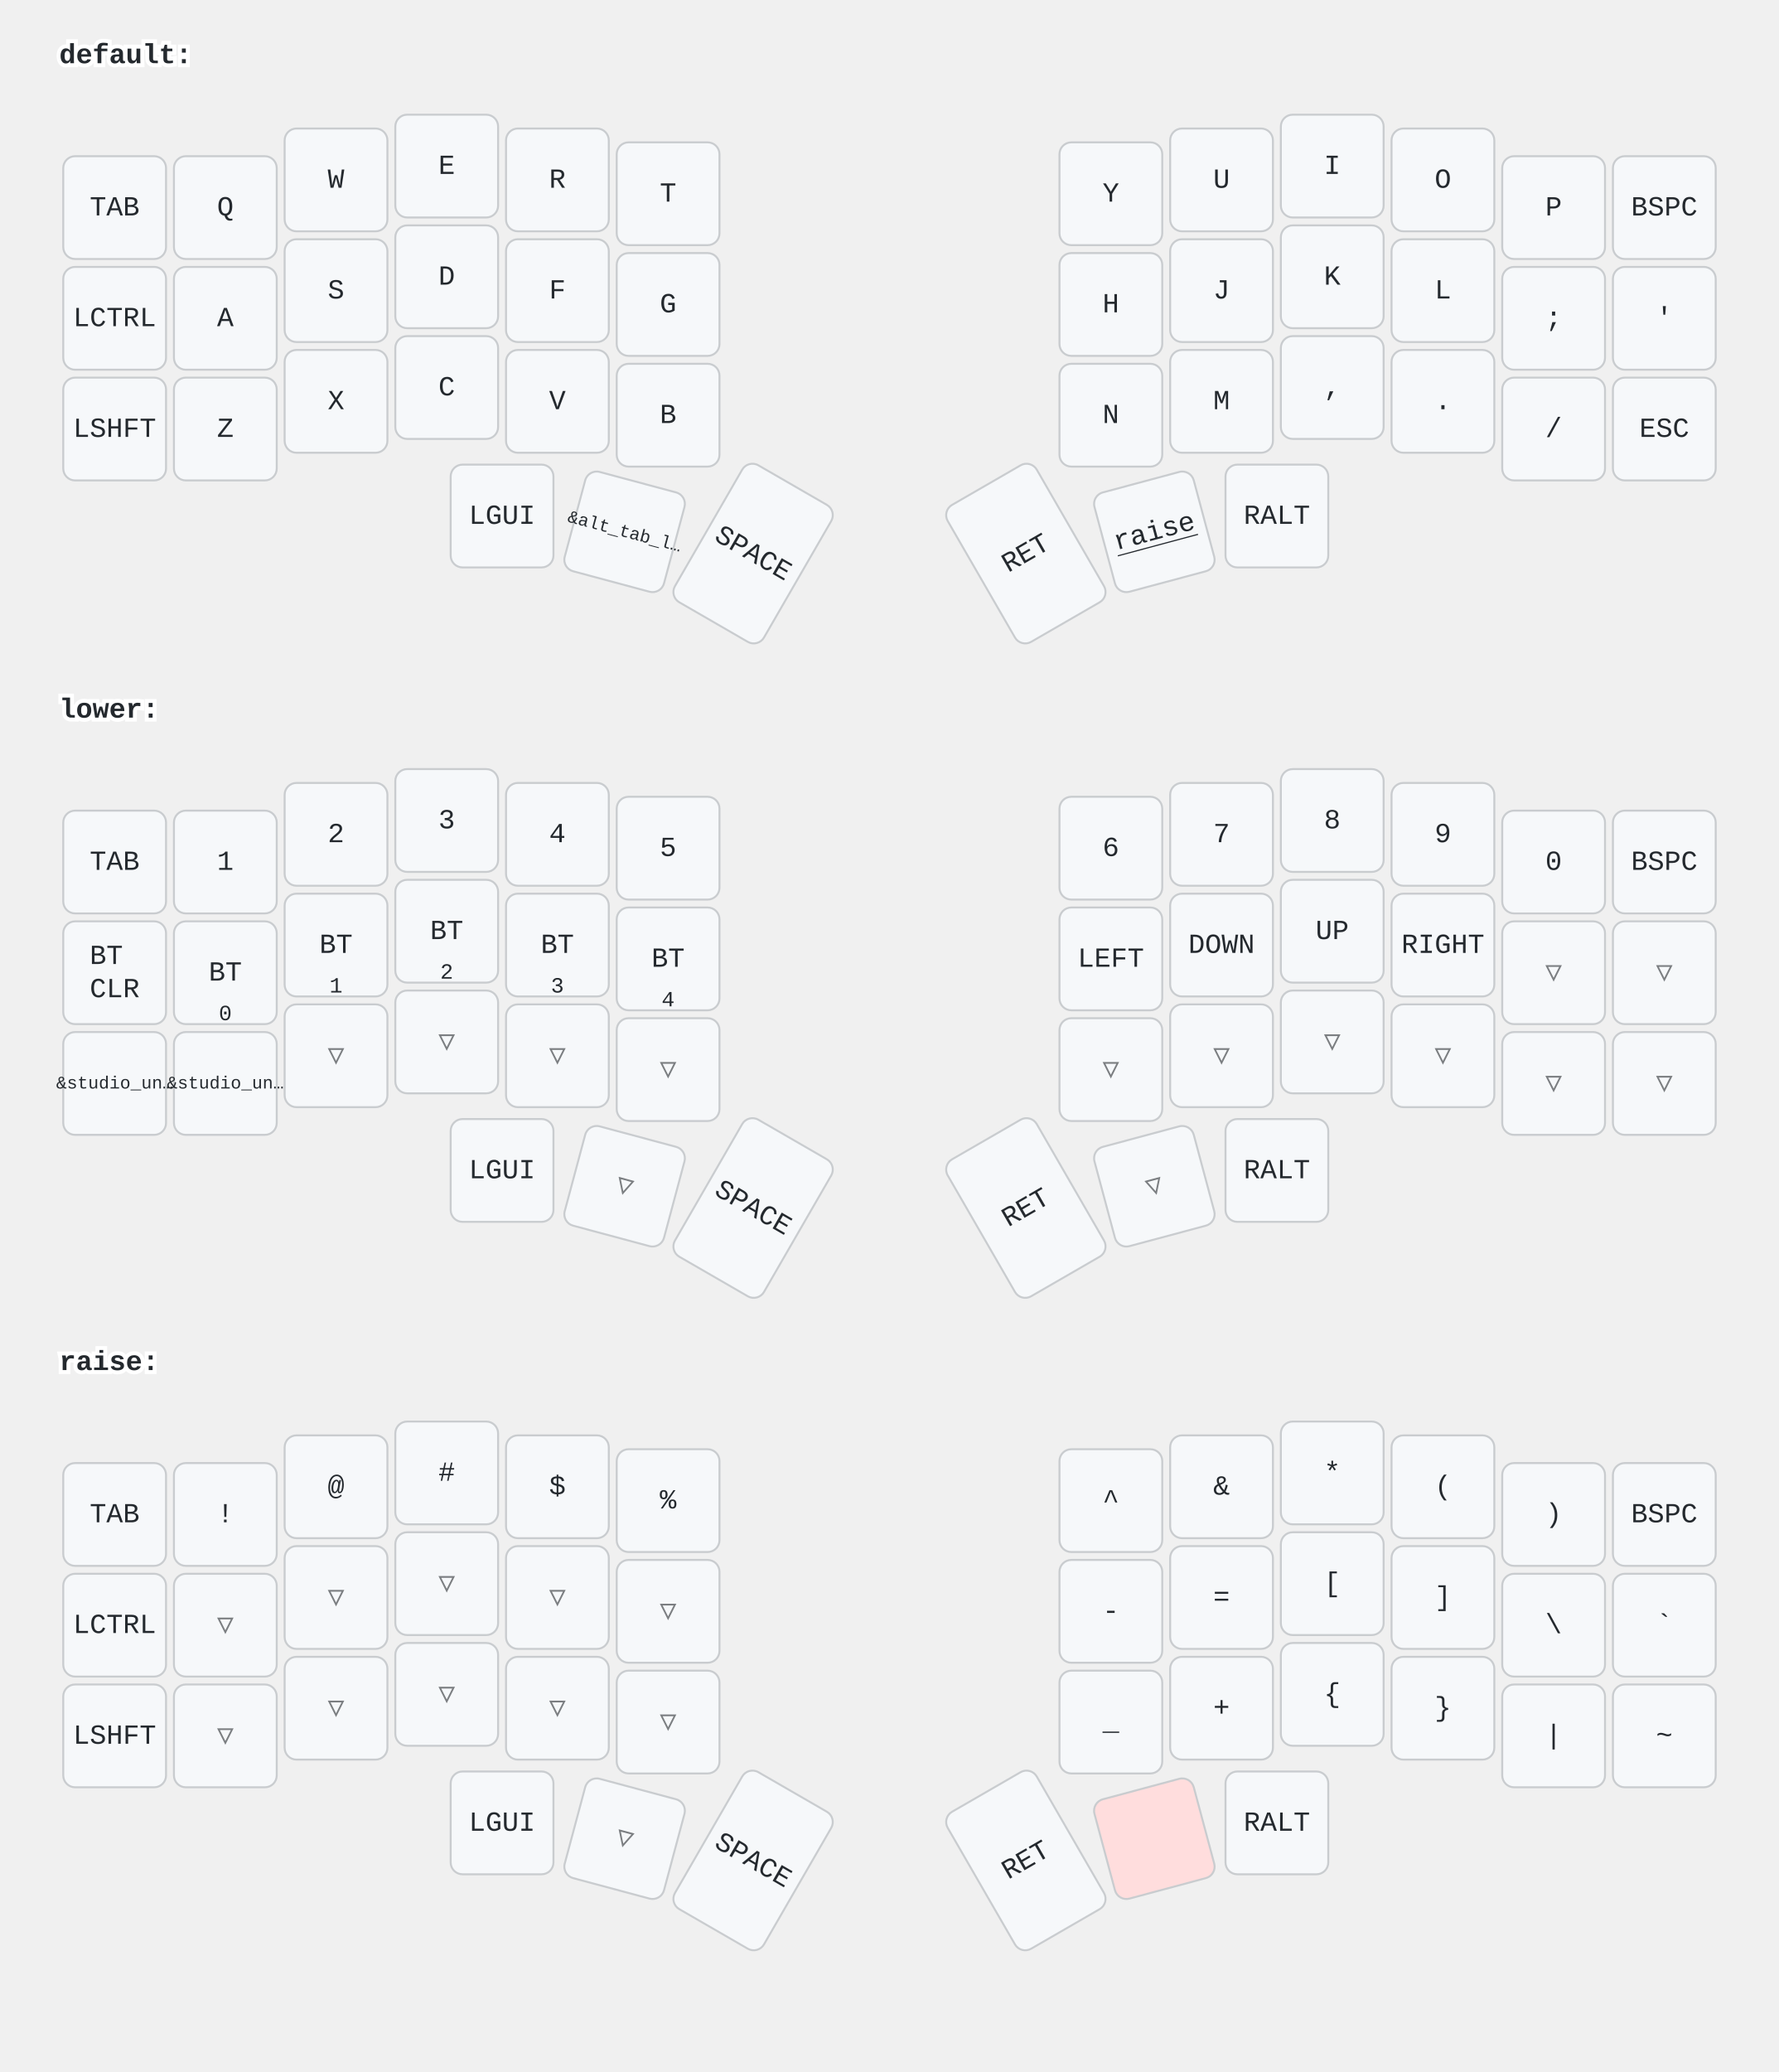
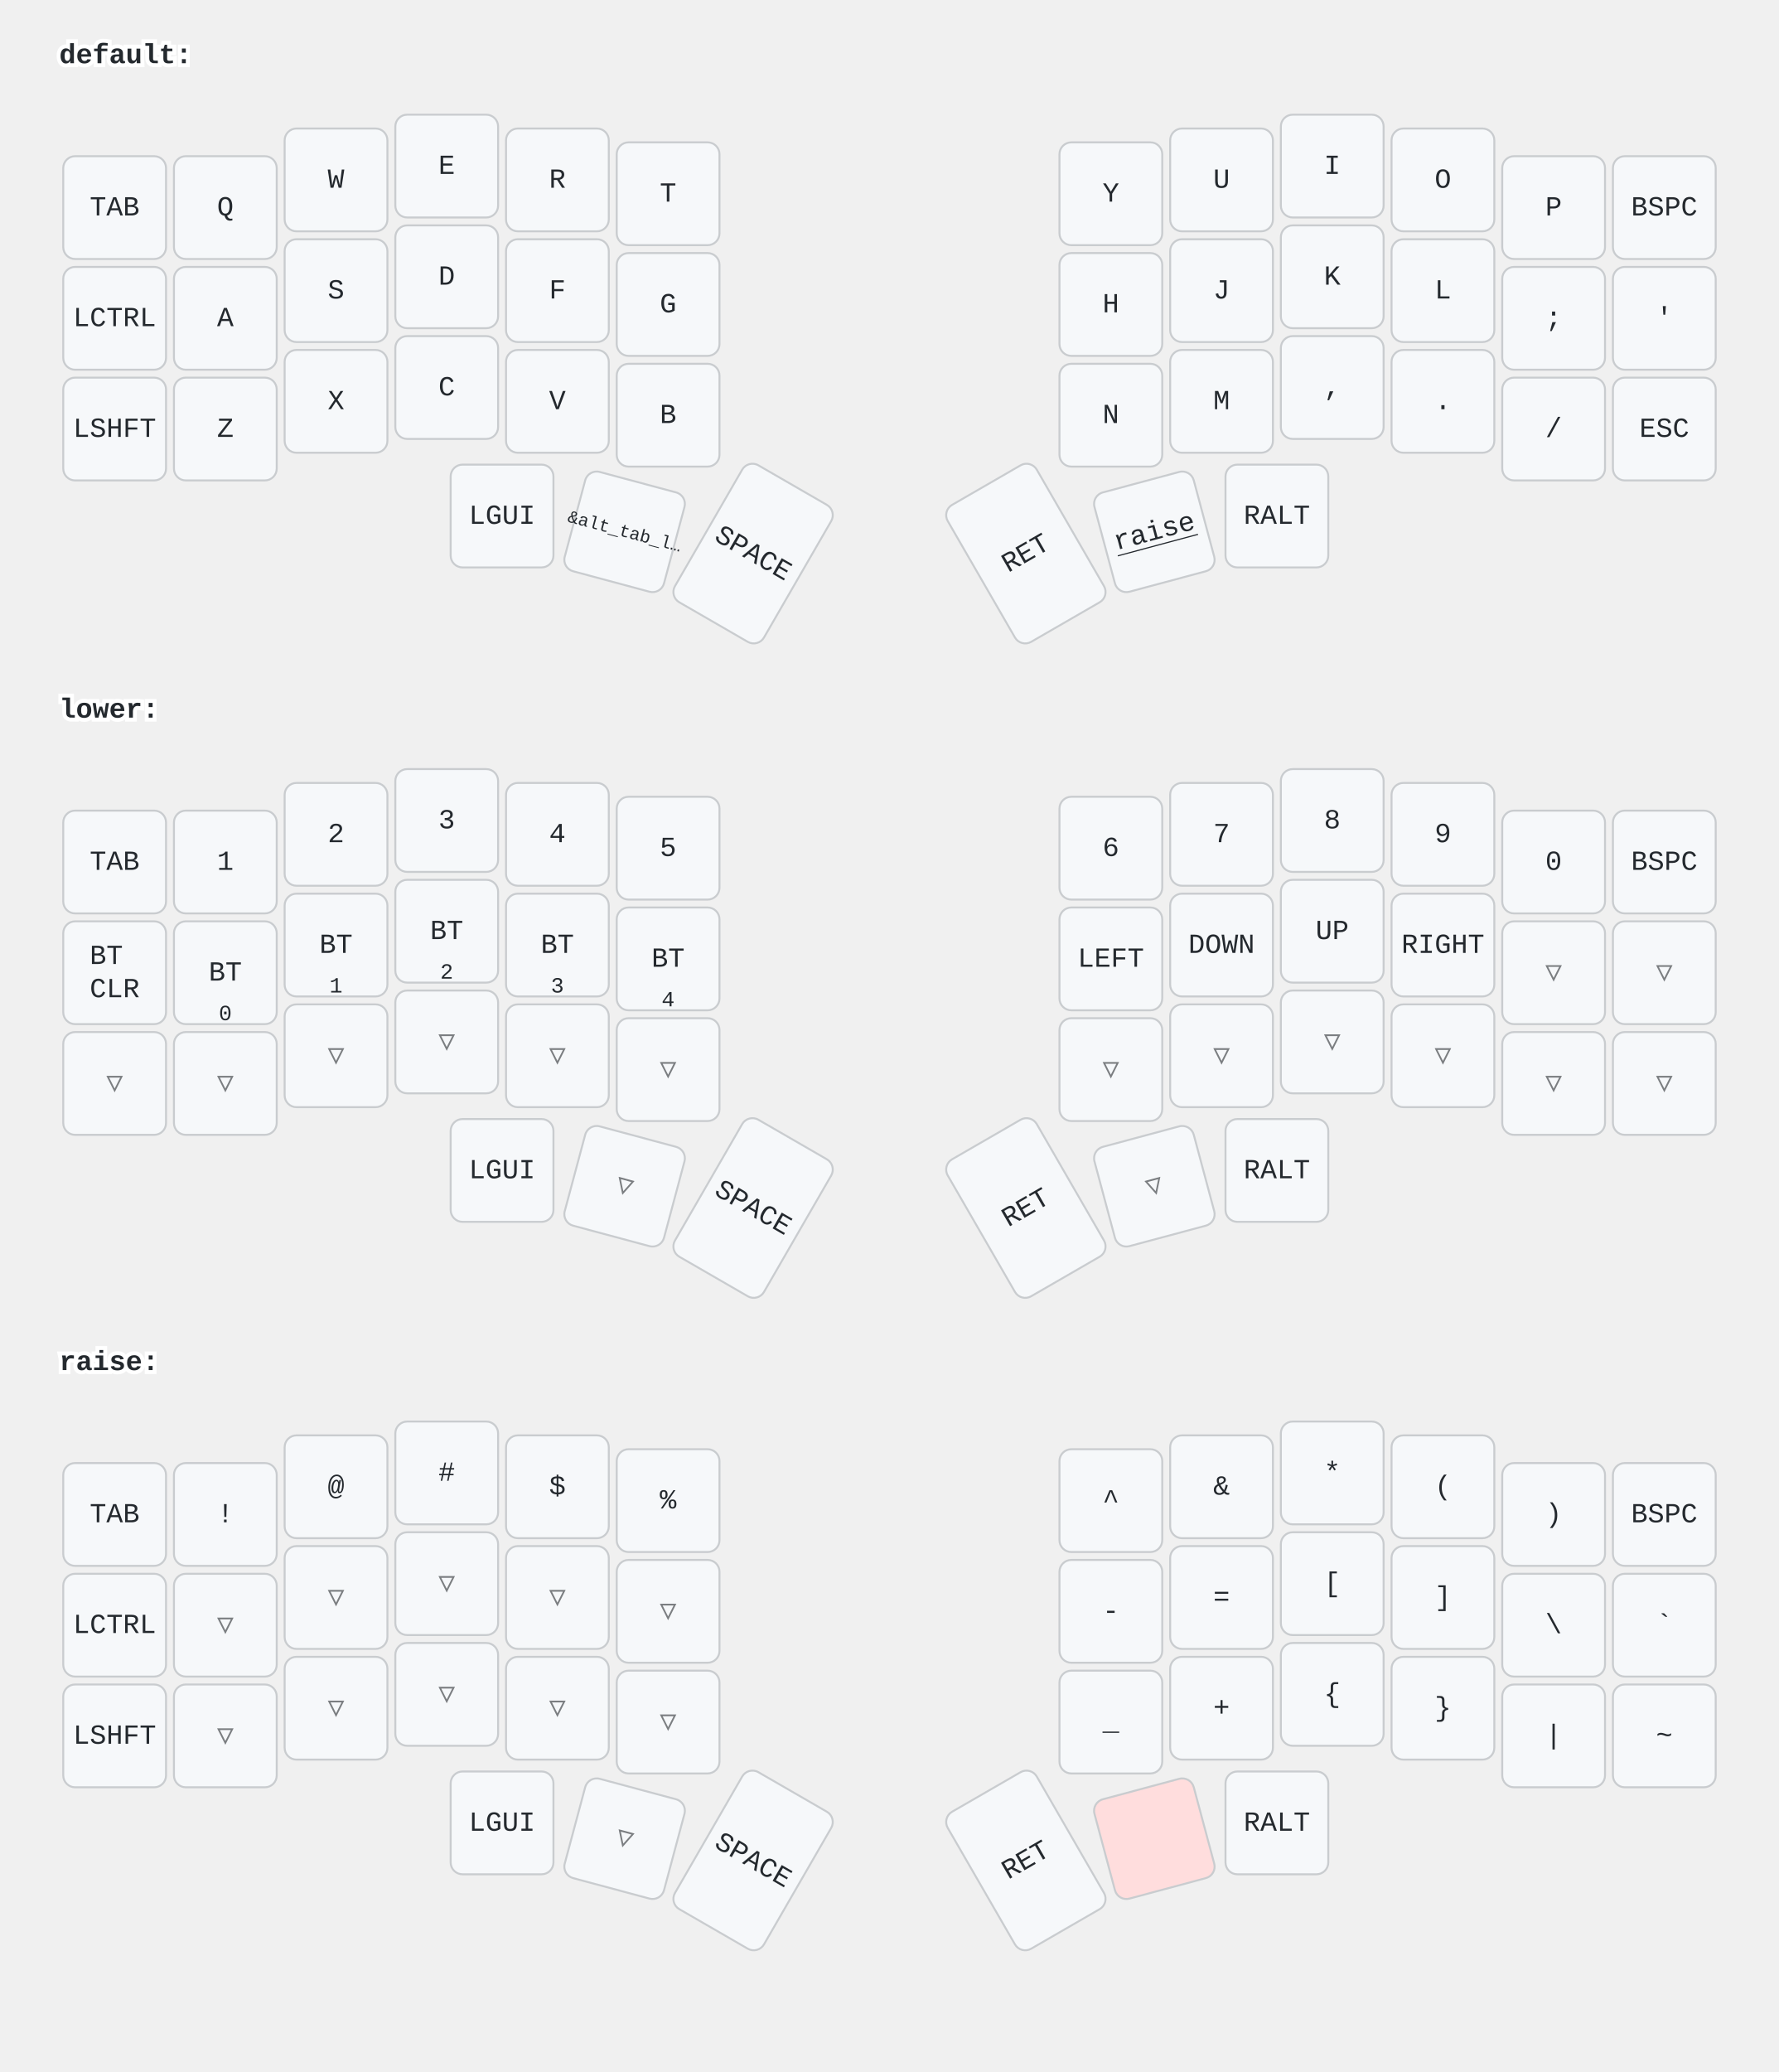
<svg xmlns="http://www.w3.org/2000/svg" width="900" height="1048" viewBox="0 0 900 1048" class="keymap">
  <style>/* inherit to force styles through use tags */
svg path {
    fill: inherit;
}

/* font and background color specifications */
svg.keymap {
    font-family: SFMono-Regular,Consolas,Liberation Mono,Menlo,monospace;
    font-size: 14px;
    font-kerning: normal;
    text-rendering: optimizeLegibility;
    fill: #24292e;
}

/* default key styling */
rect.key {
    fill: #f6f8fa;
}

rect.key, rect.combo {
    stroke: #c9cccf;
    stroke-width: 1;
}

/* default key side styling, only used is draw_key_sides is set */
rect.side {
    filter: brightness(90%);
}

/* color accent for combo boxes */
rect.combo, rect.combo-separate {
    fill: #cdf;
}

/* color accent for held keys */
rect.held, rect.combo.held {
    fill: #fdd;
}

/* color accent for ghost (optional) keys */
rect.ghost, rect.combo.ghost {
    stroke-dasharray: 4, 4;
    stroke-width: 2;
}

text {
    text-anchor: middle;
    dominant-baseline: middle;
}

/* styling for layer labels */
text.label {
    font-weight: bold;
    text-anchor: start;
    stroke: white;
    stroke-width: 4;
    paint-order: stroke;
}

/* styling for optional footer */
text.footer {
    text-anchor: end;
    dominant-baseline: auto;
    stroke: white;
    stroke-width: 4;
    paint-order: stroke;
}

/* styling for combo tap, and key non-tap label text */
text.combo, text.hold, text.shifted, text.left, text.right, text.tl, text.tr, text.bl, text.br {
    font-size: 11px;
}

text.hold, text.bl, text.br {
    text-anchor: middle;
    dominant-baseline: auto;
}

text.shifted, text.tl, text.tr {
    text-anchor: middle;
    dominant-baseline: hanging;
}

text.left, text.tl, text.bl {
    text-anchor: start;
}

text.right, text.tr, text.br {
    text-anchor: end;
}

text.layer-activator {
    text-decoration: underline;
}

/* styling for hold/shifted label text in combo box */
text.combo.hold, text.combo.shifted, text.combo.left, text.combo.right {
    font-size: 8px;
}

/* lighter symbol for transparent keys */
text.trans {
    fill: #7b7e81;
}

/* styling for combo dendrons */
path.combo {
    stroke-width: 1;
    stroke: gray;
    fill: none;
}

/* Start Tabler Icons Cleanup */
/* cannot use height/width with glyphs */
.icon-tabler &gt; path {
    fill: inherit;
    stroke: inherit;
    stroke-width: 2;
}
/* hide tabler's default box */
.icon-tabler &gt; path[stroke="none"][fill="none"] {
    visibility: hidden;
}
/* End Tabler Icons Cleanup */
</style>
  <g transform="translate(30, 0)" class="layer-default">
    <text x="0" y="28" class="label" id="default">default:</text>
    <g transform="translate(0, 56)">
      <g transform="translate(28, 49)" class="key keypos-0">
        <rect rx="6" ry="6" x="-26" y="-26" width="52" height="52" class="key" />
        <text x="0" y="0" class="key tap">TAB</text>
      </g>
      <g transform="translate(84, 49)" class="key keypos-1">
        <rect rx="6" ry="6" x="-26" y="-26" width="52" height="52" class="key" />
        <text x="0" y="0" class="key tap">Q</text>
      </g>
      <g transform="translate(140, 35)" class="key keypos-2">
        <rect rx="6" ry="6" x="-26" y="-26" width="52" height="52" class="key" />
        <text x="0" y="0" class="key tap">W</text>
      </g>
      <g transform="translate(196, 28)" class="key keypos-3">
        <rect rx="6" ry="6" x="-26" y="-26" width="52" height="52" class="key" />
        <text x="0" y="0" class="key tap">E</text>
      </g>
      <g transform="translate(252, 35)" class="key keypos-4">
        <rect rx="6" ry="6" x="-26" y="-26" width="52" height="52" class="key" />
        <text x="0" y="0" class="key tap">R</text>
      </g>
      <g transform="translate(308, 42)" class="key keypos-5">
        <rect rx="6" ry="6" x="-26" y="-26" width="52" height="52" class="key" />
        <text x="0" y="0" class="key tap">T</text>
      </g>
      <g transform="translate(532, 42)" class="key keypos-6">
        <rect rx="6" ry="6" x="-26" y="-26" width="52" height="52" class="key" />
        <text x="0" y="0" class="key tap">Y</text>
      </g>
      <g transform="translate(588, 35)" class="key keypos-7">
        <rect rx="6" ry="6" x="-26" y="-26" width="52" height="52" class="key" />
        <text x="0" y="0" class="key tap">U</text>
      </g>
      <g transform="translate(644, 28)" class="key keypos-8">
        <rect rx="6" ry="6" x="-26" y="-26" width="52" height="52" class="key" />
        <text x="0" y="0" class="key tap">I</text>
      </g>
      <g transform="translate(700, 35)" class="key keypos-9">
        <rect rx="6" ry="6" x="-26" y="-26" width="52" height="52" class="key" />
        <text x="0" y="0" class="key tap">O</text>
      </g>
      <g transform="translate(756, 49)" class="key keypos-10">
        <rect rx="6" ry="6" x="-26" y="-26" width="52" height="52" class="key" />
        <text x="0" y="0" class="key tap">P</text>
      </g>
      <g transform="translate(812, 49)" class="key keypos-11">
        <rect rx="6" ry="6" x="-26" y="-26" width="52" height="52" class="key" />
        <text x="0" y="0" class="key tap">BSPC</text>
      </g>
      <g transform="translate(28, 105)" class="key keypos-12">
        <rect rx="6" ry="6" x="-26" y="-26" width="52" height="52" class="key" />
        <text x="0" y="0" class="key tap">LCTRL</text>
      </g>
      <g transform="translate(84, 105)" class="key keypos-13">
        <rect rx="6" ry="6" x="-26" y="-26" width="52" height="52" class="key" />
        <text x="0" y="0" class="key tap">A</text>
      </g>
      <g transform="translate(140, 91)" class="key keypos-14">
        <rect rx="6" ry="6" x="-26" y="-26" width="52" height="52" class="key" />
        <text x="0" y="0" class="key tap">S</text>
      </g>
      <g transform="translate(196, 84)" class="key keypos-15">
        <rect rx="6" ry="6" x="-26" y="-26" width="52" height="52" class="key" />
        <text x="0" y="0" class="key tap">D</text>
      </g>
      <g transform="translate(252, 91)" class="key keypos-16">
        <rect rx="6" ry="6" x="-26" y="-26" width="52" height="52" class="key" />
        <text x="0" y="0" class="key tap">F</text>
      </g>
      <g transform="translate(308, 98)" class="key keypos-17">
        <rect rx="6" ry="6" x="-26" y="-26" width="52" height="52" class="key" />
        <text x="0" y="0" class="key tap">G</text>
      </g>
      <g transform="translate(532, 98)" class="key keypos-18">
        <rect rx="6" ry="6" x="-26" y="-26" width="52" height="52" class="key" />
        <text x="0" y="0" class="key tap">H</text>
      </g>
      <g transform="translate(588, 91)" class="key keypos-19">
        <rect rx="6" ry="6" x="-26" y="-26" width="52" height="52" class="key" />
        <text x="0" y="0" class="key tap">J</text>
      </g>
      <g transform="translate(644, 84)" class="key keypos-20">
        <rect rx="6" ry="6" x="-26" y="-26" width="52" height="52" class="key" />
        <text x="0" y="0" class="key tap">K</text>
      </g>
      <g transform="translate(700, 91)" class="key keypos-21">
        <rect rx="6" ry="6" x="-26" y="-26" width="52" height="52" class="key" />
        <text x="0" y="0" class="key tap">L</text>
      </g>
      <g transform="translate(756, 105)" class="key keypos-22">
        <rect rx="6" ry="6" x="-26" y="-26" width="52" height="52" class="key" />
        <text x="0" y="0" class="key tap">;</text>
      </g>
      <g transform="translate(812, 105)" class="key keypos-23">
        <rect rx="6" ry="6" x="-26" y="-26" width="52" height="52" class="key" />
        <text x="0" y="0" class="key tap">'</text>
      </g>
      <g transform="translate(28, 161)" class="key keypos-24">
        <rect rx="6" ry="6" x="-26" y="-26" width="52" height="52" class="key" />
        <text x="0" y="0" class="key tap">LSHFT</text>
      </g>
      <g transform="translate(84, 161)" class="key keypos-25">
        <rect rx="6" ry="6" x="-26" y="-26" width="52" height="52" class="key" />
        <text x="0" y="0" class="key tap">Z</text>
      </g>
      <g transform="translate(140, 147)" class="key keypos-26">
        <rect rx="6" ry="6" x="-26" y="-26" width="52" height="52" class="key" />
        <text x="0" y="0" class="key tap">X</text>
      </g>
      <g transform="translate(196, 140)" class="key keypos-27">
        <rect rx="6" ry="6" x="-26" y="-26" width="52" height="52" class="key" />
        <text x="0" y="0" class="key tap">C</text>
      </g>
      <g transform="translate(252, 147)" class="key keypos-28">
        <rect rx="6" ry="6" x="-26" y="-26" width="52" height="52" class="key" />
        <text x="0" y="0" class="key tap">V</text>
      </g>
      <g transform="translate(308, 154)" class="key keypos-29">
        <rect rx="6" ry="6" x="-26" y="-26" width="52" height="52" class="key" />
        <text x="0" y="0" class="key tap">B</text>
      </g>
      <g transform="translate(532, 154)" class="key keypos-30">
        <rect rx="6" ry="6" x="-26" y="-26" width="52" height="52" class="key" />
        <text x="0" y="0" class="key tap">N</text>
      </g>
      <g transform="translate(588, 147)" class="key keypos-31">
        <rect rx="6" ry="6" x="-26" y="-26" width="52" height="52" class="key" />
        <text x="0" y="0" class="key tap">M</text>
      </g>
      <g transform="translate(644, 140)" class="key keypos-32">
        <rect rx="6" ry="6" x="-26" y="-26" width="52" height="52" class="key" />
        <text x="0" y="0" class="key tap">,</text>
      </g>
      <g transform="translate(700, 147)" class="key keypos-33">
        <rect rx="6" ry="6" x="-26" y="-26" width="52" height="52" class="key" />
        <text x="0" y="0" class="key tap">.</text>
      </g>
      <g transform="translate(756, 161)" class="key keypos-34">
        <rect rx="6" ry="6" x="-26" y="-26" width="52" height="52" class="key" />
        <text x="0" y="0" class="key tap">/</text>
      </g>
      <g transform="translate(812, 161)" class="key keypos-35">
        <rect rx="6" ry="6" x="-26" y="-26" width="52" height="52" class="key" />
        <text x="0" y="0" class="key tap">ESC</text>
      </g>
      <g transform="translate(224, 205)" class="key keypos-36">
        <rect rx="6" ry="6" x="-26" y="-26" width="52" height="52" class="key" />
        <text x="0" y="0" class="key tap">LGUI</text>
      </g>
      <g transform="translate(286, 213) rotate(15.0)" class="key keypos-37">
        <rect rx="6" ry="6" x="-26" y="-26" width="52" height="52" class="key" />
        <text x="0" y="0" class="key tap">
          <tspan style="font-size: 64%">&amp;alt_tab_l…</tspan>
        </text>
      </g>
      <g transform="translate(351, 224) rotate(30.0)" class="key keypos-38">
        <rect rx="6" ry="6" x="-26" y="-40" width="52" height="80" class="key" />
        <text x="0" y="0" class="key tap">SPACE</text>
      </g>
      <g transform="translate(489, 224) rotate(-30.0)" class="key keypos-39">
        <rect rx="6" ry="6" x="-26" y="-40" width="52" height="80" class="key" />
        <text x="0" y="0" class="key tap">RET</text>
      </g>
      <g transform="translate(554, 213) rotate(-15.0)" class="key keypos-40">
        <rect rx="6" ry="6" x="-26" y="-26" width="52" height="52" class="key" />
        <a href="#raise">
          <text x="0" y="0" class="key tap layer-activator">raise</text>
        </a>
      </g>
      <g transform="translate(616, 205)" class="key keypos-41">
        <rect rx="6" ry="6" x="-26" y="-26" width="52" height="52" class="key" />
        <text x="0" y="0" class="key tap">RALT</text>
      </g>
    </g>
  </g>
  <g transform="translate(30, 331)" class="layer-lower">
    <text x="0" y="28" class="label" id="lower">lower:</text>
    <g transform="translate(0, 56)">
      <g transform="translate(28, 49)" class="key keypos-0">
        <rect rx="6" ry="6" x="-26" y="-26" width="52" height="52" class="key" />
        <text x="0" y="0" class="key tap">TAB</text>
      </g>
      <g transform="translate(84, 49)" class="key keypos-1">
        <rect rx="6" ry="6" x="-26" y="-26" width="52" height="52" class="key" />
        <text x="0" y="0" class="key tap">1</text>
      </g>
      <g transform="translate(140, 35)" class="key keypos-2">
        <rect rx="6" ry="6" x="-26" y="-26" width="52" height="52" class="key" />
        <text x="0" y="0" class="key tap">2</text>
      </g>
      <g transform="translate(196, 28)" class="key keypos-3">
        <rect rx="6" ry="6" x="-26" y="-26" width="52" height="52" class="key" />
        <text x="0" y="0" class="key tap">3</text>
      </g>
      <g transform="translate(252, 35)" class="key keypos-4">
        <rect rx="6" ry="6" x="-26" y="-26" width="52" height="52" class="key" />
        <text x="0" y="0" class="key tap">4</text>
      </g>
      <g transform="translate(308, 42)" class="key keypos-5">
        <rect rx="6" ry="6" x="-26" y="-26" width="52" height="52" class="key" />
        <text x="0" y="0" class="key tap">5</text>
      </g>
      <g transform="translate(532, 42)" class="key keypos-6">
        <rect rx="6" ry="6" x="-26" y="-26" width="52" height="52" class="key" />
        <text x="0" y="0" class="key tap">6</text>
      </g>
      <g transform="translate(588, 35)" class="key keypos-7">
        <rect rx="6" ry="6" x="-26" y="-26" width="52" height="52" class="key" />
        <text x="0" y="0" class="key tap">7</text>
      </g>
      <g transform="translate(644, 28)" class="key keypos-8">
        <rect rx="6" ry="6" x="-26" y="-26" width="52" height="52" class="key" />
        <text x="0" y="0" class="key tap">8</text>
      </g>
      <g transform="translate(700, 35)" class="key keypos-9">
        <rect rx="6" ry="6" x="-26" y="-26" width="52" height="52" class="key" />
        <text x="0" y="0" class="key tap">9</text>
      </g>
      <g transform="translate(756, 49)" class="key keypos-10">
        <rect rx="6" ry="6" x="-26" y="-26" width="52" height="52" class="key" />
        <text x="0" y="0" class="key tap">0</text>
      </g>
      <g transform="translate(812, 49)" class="key keypos-11">
        <rect rx="6" ry="6" x="-26" y="-26" width="52" height="52" class="key" />
        <text x="0" y="0" class="key tap">BSPC</text>
      </g>
      <g transform="translate(28, 105)" class="key keypos-12">
        <rect rx="6" ry="6" x="-26" y="-26" width="52" height="52" class="key" />
        <text x="0" y="0" class="key tap">
          <tspan x="0" dy="-0.6em">BT</tspan>
          <tspan x="0" dy="1.2em">CLR</tspan>
        </text>
      </g>
      <g transform="translate(84, 105)" class="key keypos-13">
        <rect rx="6" ry="6" x="-26" y="-26" width="52" height="52" class="key" />
        <text x="0" y="0" class="key tap">BT</text>
        <text x="0" y="24" class="key hold">0</text>
      </g>
      <g transform="translate(140, 91)" class="key keypos-14">
        <rect rx="6" ry="6" x="-26" y="-26" width="52" height="52" class="key" />
        <text x="0" y="0" class="key tap">BT</text>
        <text x="0" y="24" class="key hold">1</text>
      </g>
      <g transform="translate(196, 84)" class="key keypos-15">
        <rect rx="6" ry="6" x="-26" y="-26" width="52" height="52" class="key" />
        <text x="0" y="0" class="key tap">BT</text>
        <text x="0" y="24" class="key hold">2</text>
      </g>
      <g transform="translate(252, 91)" class="key keypos-16">
        <rect rx="6" ry="6" x="-26" y="-26" width="52" height="52" class="key" />
        <text x="0" y="0" class="key tap">BT</text>
        <text x="0" y="24" class="key hold">3</text>
      </g>
      <g transform="translate(308, 98)" class="key keypos-17">
        <rect rx="6" ry="6" x="-26" y="-26" width="52" height="52" class="key" />
        <text x="0" y="0" class="key tap">BT</text>
        <text x="0" y="24" class="key hold">4</text>
      </g>
      <g transform="translate(532, 98)" class="key keypos-18">
        <rect rx="6" ry="6" x="-26" y="-26" width="52" height="52" class="key" />
        <text x="0" y="0" class="key tap">LEFT</text>
      </g>
      <g transform="translate(588, 91)" class="key keypos-19">
        <rect rx="6" ry="6" x="-26" y="-26" width="52" height="52" class="key" />
        <text x="0" y="0" class="key tap">DOWN</text>
      </g>
      <g transform="translate(644, 84)" class="key keypos-20">
        <rect rx="6" ry="6" x="-26" y="-26" width="52" height="52" class="key" />
        <text x="0" y="0" class="key tap">UP</text>
      </g>
      <g transform="translate(700, 91)" class="key keypos-21">
        <rect rx="6" ry="6" x="-26" y="-26" width="52" height="52" class="key" />
        <text x="0" y="0" class="key tap">RIGHT</text>
      </g>
      <g transform="translate(756, 105)" class="key trans keypos-22">
        <rect rx="6" ry="6" x="-26" y="-26" width="52" height="52" class="key trans" />
        <text x="0" y="0" class="key trans tap">▽</text>
      </g>
      <g transform="translate(812, 105)" class="key trans keypos-23">
        <rect rx="6" ry="6" x="-26" y="-26" width="52" height="52" class="key trans" />
        <text x="0" y="0" class="key trans tap">▽</text>
      </g>
-       <g transform="translate(28, 161)" class="key keypos-24">
-         <rect rx="6" ry="6" x="-26" y="-26" width="52" height="52" class="key" />
-         <text x="0" y="0" class="key tap">
-           <tspan style="font-size: 64%">&amp;studio_un…</tspan>
-         </text>
-       </g>
-       <g transform="translate(84, 161)" class="key keypos-25">
-         <rect rx="6" ry="6" x="-26" y="-26" width="52" height="52" class="key" />
-         <text x="0" y="0" class="key tap">
-           <tspan style="font-size: 64%">&amp;studio_un…</tspan>
-         </text>
+       <g transform="translate(28, 161)" class="key trans keypos-24">
+         <rect rx="6" ry="6" x="-26" y="-26" width="52" height="52" class="key trans" />
+         <text x="0" y="0" class="key trans tap">▽</text>
+       </g>
+       <g transform="translate(84, 161)" class="key trans keypos-25">
+         <rect rx="6" ry="6" x="-26" y="-26" width="52" height="52" class="key trans" />
+         <text x="0" y="0" class="key trans tap">▽</text>
      </g>
      <g transform="translate(140, 147)" class="key trans keypos-26">
        <rect rx="6" ry="6" x="-26" y="-26" width="52" height="52" class="key trans" />
        <text x="0" y="0" class="key trans tap">▽</text>
      </g>
      <g transform="translate(196, 140)" class="key trans keypos-27">
        <rect rx="6" ry="6" x="-26" y="-26" width="52" height="52" class="key trans" />
        <text x="0" y="0" class="key trans tap">▽</text>
      </g>
      <g transform="translate(252, 147)" class="key trans keypos-28">
        <rect rx="6" ry="6" x="-26" y="-26" width="52" height="52" class="key trans" />
        <text x="0" y="0" class="key trans tap">▽</text>
      </g>
      <g transform="translate(308, 154)" class="key trans keypos-29">
        <rect rx="6" ry="6" x="-26" y="-26" width="52" height="52" class="key trans" />
        <text x="0" y="0" class="key trans tap">▽</text>
      </g>
      <g transform="translate(532, 154)" class="key trans keypos-30">
        <rect rx="6" ry="6" x="-26" y="-26" width="52" height="52" class="key trans" />
        <text x="0" y="0" class="key trans tap">▽</text>
      </g>
      <g transform="translate(588, 147)" class="key trans keypos-31">
        <rect rx="6" ry="6" x="-26" y="-26" width="52" height="52" class="key trans" />
        <text x="0" y="0" class="key trans tap">▽</text>
      </g>
      <g transform="translate(644, 140)" class="key trans keypos-32">
        <rect rx="6" ry="6" x="-26" y="-26" width="52" height="52" class="key trans" />
        <text x="0" y="0" class="key trans tap">▽</text>
      </g>
      <g transform="translate(700, 147)" class="key trans keypos-33">
        <rect rx="6" ry="6" x="-26" y="-26" width="52" height="52" class="key trans" />
        <text x="0" y="0" class="key trans tap">▽</text>
      </g>
      <g transform="translate(756, 161)" class="key trans keypos-34">
        <rect rx="6" ry="6" x="-26" y="-26" width="52" height="52" class="key trans" />
        <text x="0" y="0" class="key trans tap">▽</text>
      </g>
      <g transform="translate(812, 161)" class="key trans keypos-35">
        <rect rx="6" ry="6" x="-26" y="-26" width="52" height="52" class="key trans" />
        <text x="0" y="0" class="key trans tap">▽</text>
      </g>
      <g transform="translate(224, 205)" class="key keypos-36">
        <rect rx="6" ry="6" x="-26" y="-26" width="52" height="52" class="key" />
        <text x="0" y="0" class="key tap">LGUI</text>
      </g>
      <g transform="translate(286, 213) rotate(15.0)" class="key trans keypos-37">
        <rect rx="6" ry="6" x="-26" y="-26" width="52" height="52" class="key trans" />
        <text x="0" y="0" class="key trans tap">▽</text>
      </g>
      <g transform="translate(351, 224) rotate(30.0)" class="key keypos-38">
        <rect rx="6" ry="6" x="-26" y="-40" width="52" height="80" class="key" />
        <text x="0" y="0" class="key tap">SPACE</text>
      </g>
      <g transform="translate(489, 224) rotate(-30.0)" class="key keypos-39">
        <rect rx="6" ry="6" x="-26" y="-40" width="52" height="80" class="key" />
        <text x="0" y="0" class="key tap">RET</text>
      </g>
      <g transform="translate(554, 213) rotate(-15.0)" class="key trans keypos-40">
        <rect rx="6" ry="6" x="-26" y="-26" width="52" height="52" class="key trans" />
        <text x="0" y="0" class="key trans tap">▽</text>
      </g>
      <g transform="translate(616, 205)" class="key keypos-41">
        <rect rx="6" ry="6" x="-26" y="-26" width="52" height="52" class="key" />
        <text x="0" y="0" class="key tap">RALT</text>
      </g>
    </g>
  </g>
  <g transform="translate(30, 661)" class="layer-raise">
    <text x="0" y="28" class="label" id="raise">raise:</text>
    <g transform="translate(0, 56)">
      <g transform="translate(28, 49)" class="key keypos-0">
        <rect rx="6" ry="6" x="-26" y="-26" width="52" height="52" class="key" />
        <text x="0" y="0" class="key tap">TAB</text>
      </g>
      <g transform="translate(84, 49)" class="key keypos-1">
        <rect rx="6" ry="6" x="-26" y="-26" width="52" height="52" class="key" />
        <text x="0" y="0" class="key tap">!</text>
      </g>
      <g transform="translate(140, 35)" class="key keypos-2">
        <rect rx="6" ry="6" x="-26" y="-26" width="52" height="52" class="key" />
        <text x="0" y="0" class="key tap">@</text>
      </g>
      <g transform="translate(196, 28)" class="key keypos-3">
        <rect rx="6" ry="6" x="-26" y="-26" width="52" height="52" class="key" />
        <text x="0" y="0" class="key tap">#</text>
      </g>
      <g transform="translate(252, 35)" class="key keypos-4">
        <rect rx="6" ry="6" x="-26" y="-26" width="52" height="52" class="key" />
        <text x="0" y="0" class="key tap">$</text>
      </g>
      <g transform="translate(308, 42)" class="key keypos-5">
        <rect rx="6" ry="6" x="-26" y="-26" width="52" height="52" class="key" />
        <text x="0" y="0" class="key tap">%</text>
      </g>
      <g transform="translate(532, 42)" class="key keypos-6">
        <rect rx="6" ry="6" x="-26" y="-26" width="52" height="52" class="key" />
        <text x="0" y="0" class="key tap">^</text>
      </g>
      <g transform="translate(588, 35)" class="key keypos-7">
        <rect rx="6" ry="6" x="-26" y="-26" width="52" height="52" class="key" />
        <text x="0" y="0" class="key tap">&amp;</text>
      </g>
      <g transform="translate(644, 28)" class="key keypos-8">
        <rect rx="6" ry="6" x="-26" y="-26" width="52" height="52" class="key" />
        <text x="0" y="0" class="key tap">*</text>
      </g>
      <g transform="translate(700, 35)" class="key keypos-9">
        <rect rx="6" ry="6" x="-26" y="-26" width="52" height="52" class="key" />
        <text x="0" y="0" class="key tap">(</text>
      </g>
      <g transform="translate(756, 49)" class="key keypos-10">
        <rect rx="6" ry="6" x="-26" y="-26" width="52" height="52" class="key" />
        <text x="0" y="0" class="key tap">)</text>
      </g>
      <g transform="translate(812, 49)" class="key keypos-11">
        <rect rx="6" ry="6" x="-26" y="-26" width="52" height="52" class="key" />
        <text x="0" y="0" class="key tap">BSPC</text>
      </g>
      <g transform="translate(28, 105)" class="key keypos-12">
        <rect rx="6" ry="6" x="-26" y="-26" width="52" height="52" class="key" />
        <text x="0" y="0" class="key tap">LCTRL</text>
      </g>
      <g transform="translate(84, 105)" class="key trans keypos-13">
        <rect rx="6" ry="6" x="-26" y="-26" width="52" height="52" class="key trans" />
        <text x="0" y="0" class="key trans tap">▽</text>
      </g>
      <g transform="translate(140, 91)" class="key trans keypos-14">
        <rect rx="6" ry="6" x="-26" y="-26" width="52" height="52" class="key trans" />
        <text x="0" y="0" class="key trans tap">▽</text>
      </g>
      <g transform="translate(196, 84)" class="key trans keypos-15">
        <rect rx="6" ry="6" x="-26" y="-26" width="52" height="52" class="key trans" />
        <text x="0" y="0" class="key trans tap">▽</text>
      </g>
      <g transform="translate(252, 91)" class="key trans keypos-16">
        <rect rx="6" ry="6" x="-26" y="-26" width="52" height="52" class="key trans" />
        <text x="0" y="0" class="key trans tap">▽</text>
      </g>
      <g transform="translate(308, 98)" class="key trans keypos-17">
        <rect rx="6" ry="6" x="-26" y="-26" width="52" height="52" class="key trans" />
        <text x="0" y="0" class="key trans tap">▽</text>
      </g>
      <g transform="translate(532, 98)" class="key keypos-18">
        <rect rx="6" ry="6" x="-26" y="-26" width="52" height="52" class="key" />
        <text x="0" y="0" class="key tap">-</text>
      </g>
      <g transform="translate(588, 91)" class="key keypos-19">
        <rect rx="6" ry="6" x="-26" y="-26" width="52" height="52" class="key" />
        <text x="0" y="0" class="key tap">=</text>
      </g>
      <g transform="translate(644, 84)" class="key keypos-20">
        <rect rx="6" ry="6" x="-26" y="-26" width="52" height="52" class="key" />
        <text x="0" y="0" class="key tap">[</text>
      </g>
      <g transform="translate(700, 91)" class="key keypos-21">
        <rect rx="6" ry="6" x="-26" y="-26" width="52" height="52" class="key" />
        <text x="0" y="0" class="key tap">]</text>
      </g>
      <g transform="translate(756, 105)" class="key keypos-22">
        <rect rx="6" ry="6" x="-26" y="-26" width="52" height="52" class="key" />
        <text x="0" y="0" class="key tap">\</text>
      </g>
      <g transform="translate(812, 105)" class="key keypos-23">
        <rect rx="6" ry="6" x="-26" y="-26" width="52" height="52" class="key" />
        <text x="0" y="0" class="key tap">`</text>
      </g>
      <g transform="translate(28, 161)" class="key keypos-24">
        <rect rx="6" ry="6" x="-26" y="-26" width="52" height="52" class="key" />
        <text x="0" y="0" class="key tap">LSHFT</text>
      </g>
      <g transform="translate(84, 161)" class="key trans keypos-25">
        <rect rx="6" ry="6" x="-26" y="-26" width="52" height="52" class="key trans" />
        <text x="0" y="0" class="key trans tap">▽</text>
      </g>
      <g transform="translate(140, 147)" class="key trans keypos-26">
        <rect rx="6" ry="6" x="-26" y="-26" width="52" height="52" class="key trans" />
        <text x="0" y="0" class="key trans tap">▽</text>
      </g>
      <g transform="translate(196, 140)" class="key trans keypos-27">
        <rect rx="6" ry="6" x="-26" y="-26" width="52" height="52" class="key trans" />
        <text x="0" y="0" class="key trans tap">▽</text>
      </g>
      <g transform="translate(252, 147)" class="key trans keypos-28">
        <rect rx="6" ry="6" x="-26" y="-26" width="52" height="52" class="key trans" />
        <text x="0" y="0" class="key trans tap">▽</text>
      </g>
      <g transform="translate(308, 154)" class="key trans keypos-29">
        <rect rx="6" ry="6" x="-26" y="-26" width="52" height="52" class="key trans" />
        <text x="0" y="0" class="key trans tap">▽</text>
      </g>
      <g transform="translate(532, 154)" class="key keypos-30">
        <rect rx="6" ry="6" x="-26" y="-26" width="52" height="52" class="key" />
        <text x="0" y="0" class="key tap">_</text>
      </g>
      <g transform="translate(588, 147)" class="key keypos-31">
        <rect rx="6" ry="6" x="-26" y="-26" width="52" height="52" class="key" />
        <text x="0" y="0" class="key tap">+</text>
      </g>
      <g transform="translate(644, 140)" class="key keypos-32">
        <rect rx="6" ry="6" x="-26" y="-26" width="52" height="52" class="key" />
        <text x="0" y="0" class="key tap">{</text>
      </g>
      <g transform="translate(700, 147)" class="key keypos-33">
        <rect rx="6" ry="6" x="-26" y="-26" width="52" height="52" class="key" />
        <text x="0" y="0" class="key tap">}</text>
      </g>
      <g transform="translate(756, 161)" class="key keypos-34">
        <rect rx="6" ry="6" x="-26" y="-26" width="52" height="52" class="key" />
        <text x="0" y="0" class="key tap">|</text>
      </g>
      <g transform="translate(812, 161)" class="key keypos-35">
        <rect rx="6" ry="6" x="-26" y="-26" width="52" height="52" class="key" />
        <text x="0" y="0" class="key tap">~</text>
      </g>
      <g transform="translate(224, 205)" class="key keypos-36">
        <rect rx="6" ry="6" x="-26" y="-26" width="52" height="52" class="key" />
        <text x="0" y="0" class="key tap">LGUI</text>
      </g>
      <g transform="translate(286, 213) rotate(15.0)" class="key trans keypos-37">
        <rect rx="6" ry="6" x="-26" y="-26" width="52" height="52" class="key trans" />
        <text x="0" y="0" class="key trans tap">▽</text>
      </g>
      <g transform="translate(351, 224) rotate(30.0)" class="key keypos-38">
        <rect rx="6" ry="6" x="-26" y="-40" width="52" height="80" class="key" />
        <text x="0" y="0" class="key tap">SPACE</text>
      </g>
      <g transform="translate(489, 224) rotate(-30.0)" class="key keypos-39">
        <rect rx="6" ry="6" x="-26" y="-40" width="52" height="80" class="key" />
        <text x="0" y="0" class="key tap">RET</text>
      </g>
      <g transform="translate(554, 213) rotate(-15.0)" class="key held keypos-40">
        <rect rx="6" ry="6" x="-26" y="-26" width="52" height="52" class="key held" />
      </g>
      <g transform="translate(616, 205)" class="key keypos-41">
        <rect rx="6" ry="6" x="-26" y="-26" width="52" height="52" class="key" />
        <text x="0" y="0" class="key tap">RALT</text>
      </g>
    </g>
  </g>
</svg>
